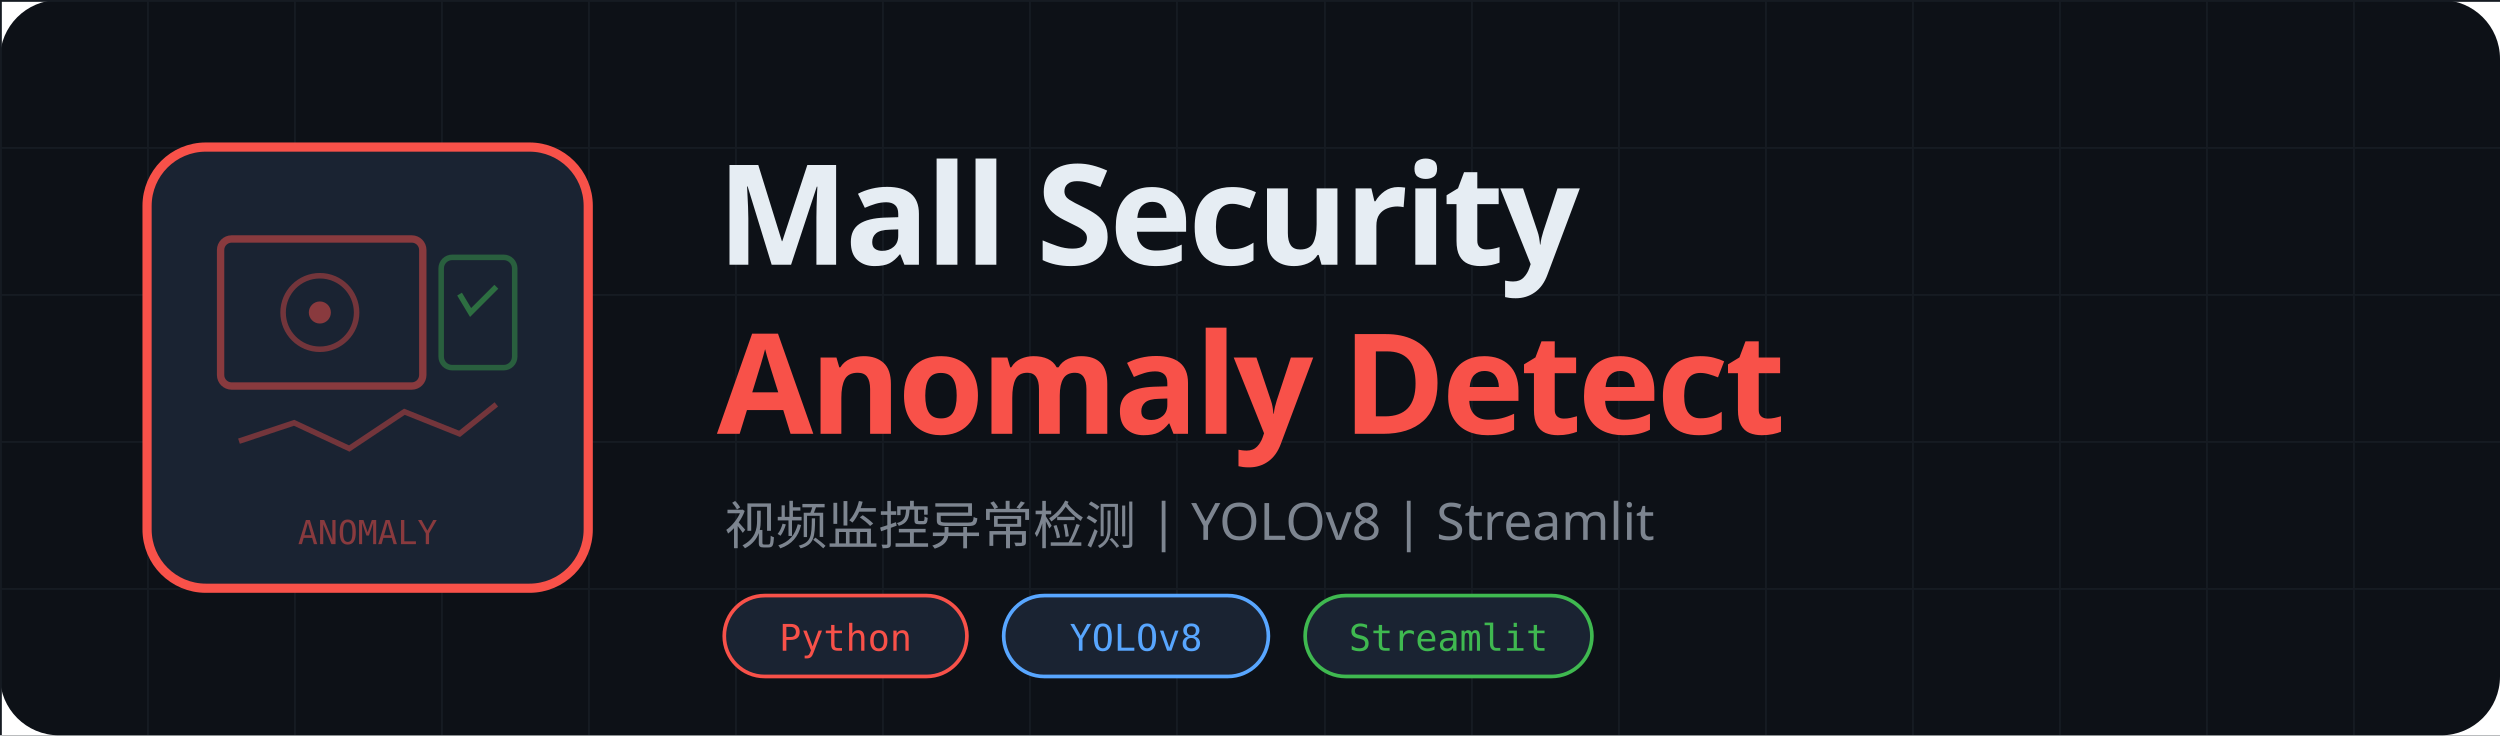
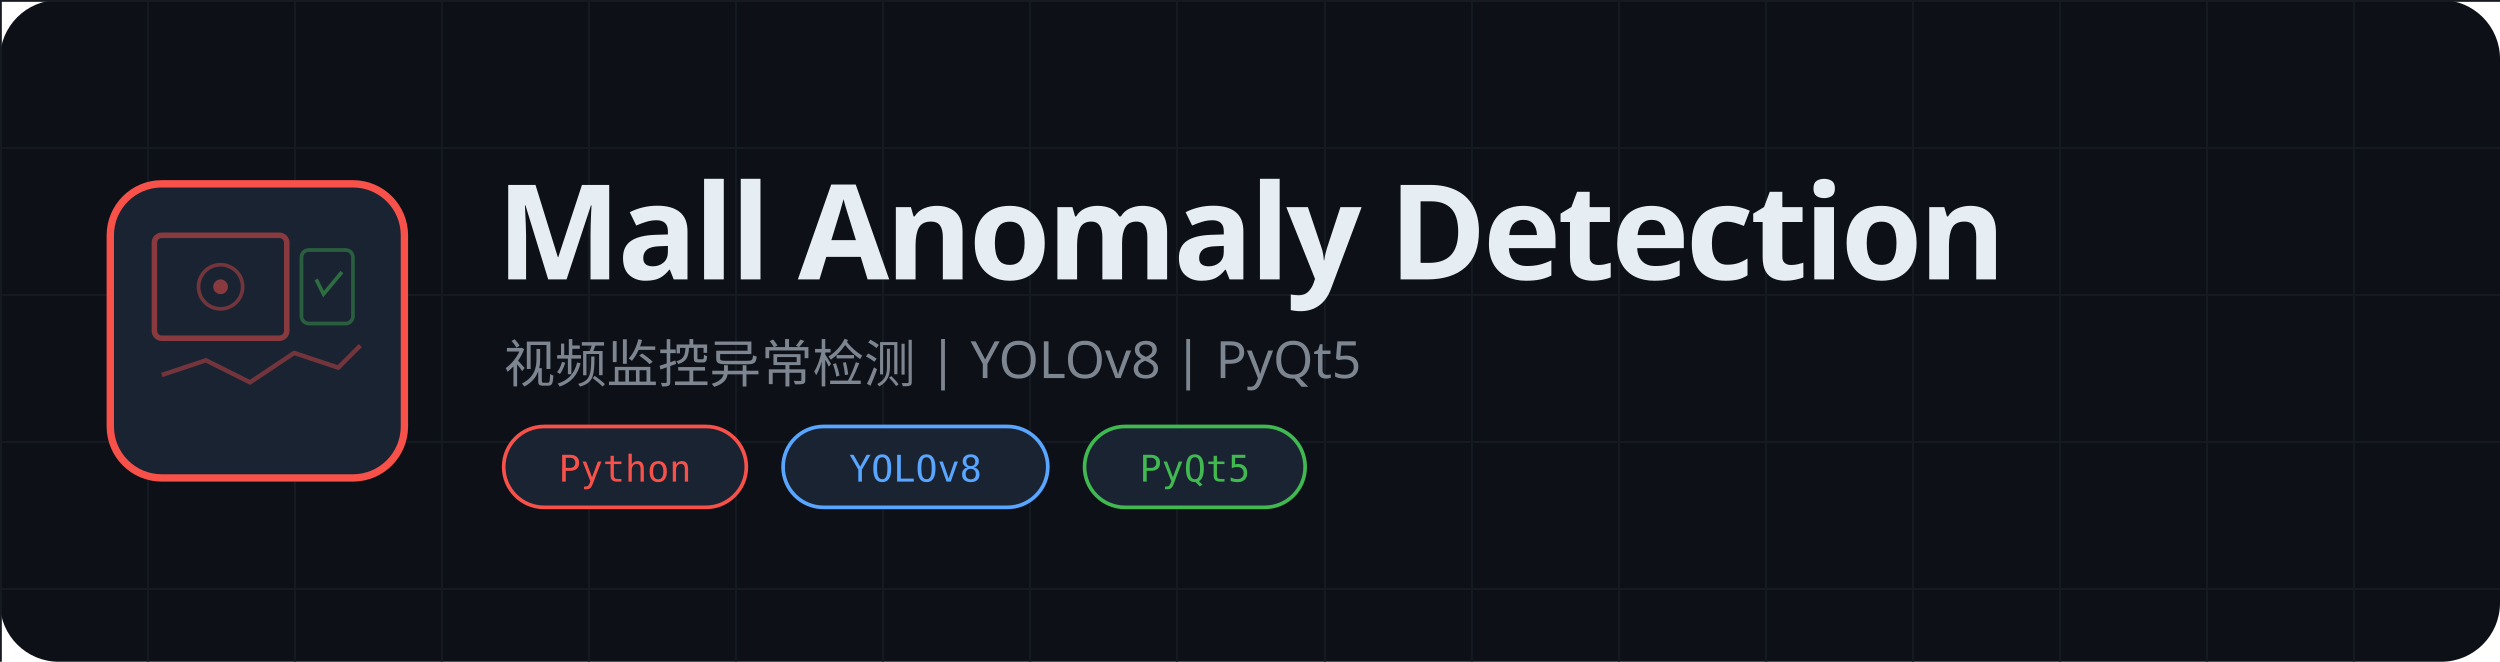
- <svg xmlns="http://www.w3.org/2000/svg" viewBox="0 0 680 200" fill="none">
-   <rect width="680" height="200" rx="16" fill="#0d1117" />
+ <svg xmlns="http://www.w3.org/2000/svg" viewBox="0 0 680 180" fill="none">
+   <rect width="680" height="180" rx="16" fill="#0d1117" />
  <defs>
    <pattern id="g" width="40" height="40" patternUnits="userSpaceOnUse">
      <path d="M40 0L0 0 0 40" fill="none" stroke="#161b22" stroke-width="1" />
    </pattern>
  </defs>
-   <rect width="680" height="200" fill="url(#g)" />
-   <g transform="translate(40,40)">
-     <rect width="120" height="120" rx="16" fill="#1a2332" stroke="#f85149" stroke-width="2.5" />
-     <rect x="20" y="25" width="55" height="40" rx="3" fill="none" stroke="#f85149" stroke-width="2" opacity="0.5" />
-     <circle cx="47" cy="45" r="10" fill="none" stroke="#f85149" stroke-width="1.5" opacity="0.4" />
-     <circle cx="47" cy="45" r="3" fill="#f85149" opacity="0.5" />
-     <rect x="80" y="30" width="20" height="30" rx="3" fill="none" stroke="#3fb950" stroke-width="1.5" opacity="0.4" />
-     <path d="M85 40 L88 45 L95 38" stroke="#3fb950" stroke-width="1.5" fill="none" opacity="0.5" />
-     <path d="M25 80 L40 75 L55 82 L70 72 L85 78 L95 70" stroke="#f85149" stroke-width="1.5" fill="none" opacity="0.4" />
-     <text x="60" y="108" font-family="monospace" font-size="9" fill="#f85149" text-anchor="middle" opacity="0.5">ANOMALY</text>
+   <rect width="680" height="180" fill="url(#g)" />
+   <g transform="translate(30,50)">
+     <rect width="80" height="80" rx="14" fill="#1a2332" stroke="#f85149" stroke-width="2" />
+     <rect x="12" y="14" width="36" height="28" rx="2" fill="none" stroke="#f85149" stroke-width="1.5" opacity="0.5" />
+     <circle cx="30" cy="28" r="6" fill="none" stroke="#f85149" stroke-width="1" opacity="0.4" />
+     <circle cx="30" cy="28" r="2" fill="#f85149" opacity="0.5" />
+     <rect x="52" y="18" width="14" height="20" rx="2" fill="none" stroke="#3fb950" stroke-width="1" opacity="0.4" />
+     <path d="M56 26 L58 30 L63 24" stroke="#3fb950" stroke-width="1" fill="none" opacity="0.5" />
+     <path d="M14 52 L26 48 L38 54 L50 46 L62 50 L68 44" stroke="#f85149" stroke-width="1.2" fill="none" opacity="0.4" />
  </g>
-   <text x="195" y="72" font-family="'Segoe UI',system-ui,sans-serif" font-size="38" fill="#e6edf3" font-weight="700" letter-spacing="-1">Mall Security</text>
-   <text x="195" y="118" font-family="'Segoe UI',system-ui,sans-serif" font-size="38" fill="#f85149" font-weight="700" letter-spacing="-1">Anomaly Detect</text>
-   <text x="197" y="148" font-family="'Segoe UI',system-ui,sans-serif" font-size="14" fill="#7d8590">视频监控异常检测 | YOLOv8 | Streamlit</text>
-   <g transform="translate(197,162)">
+   <text x="135" y="76" font-family="'Segoe UI',system-ui,sans-serif" font-size="36" fill="#e6edf3" font-weight="700" letter-spacing="-1">Mall Anomaly Detection</text>
+   <text x="137" y="104" font-family="'Segoe UI',system-ui,sans-serif" font-size="14" fill="#7d8590">视频监控异常检测 | YOLOv8 | PyQt5</text>
+   <g transform="translate(137,116)">
    <rect width="66" height="22" rx="11" fill="#1a2332" stroke="#f85149" stroke-width="1" />
    <text x="33" y="15" font-family="monospace" font-size="10" fill="#f85149" text-anchor="middle">Python</text>
    <rect x="76" width="72" height="22" rx="11" fill="#1a2332" stroke="#58a6ff" stroke-width="1" />
    <text x="112" y="15" font-family="monospace" font-size="10" fill="#58a6ff" text-anchor="middle">YOLOv8</text>
-     <rect x="158" width="78" height="22" rx="11" fill="#1a2332" stroke="#3fb950" stroke-width="1" />
-     <text x="197" y="15" font-family="monospace" font-size="10" fill="#3fb950" text-anchor="middle">Streamlit</text>
+     <rect x="158" width="60" height="22" rx="11" fill="#1a2332" stroke="#3fb950" stroke-width="1" />
+     <text x="188" y="15" font-family="monospace" font-size="10" fill="#3fb950" text-anchor="middle">PyQt5</text>
  </g>
</svg>
